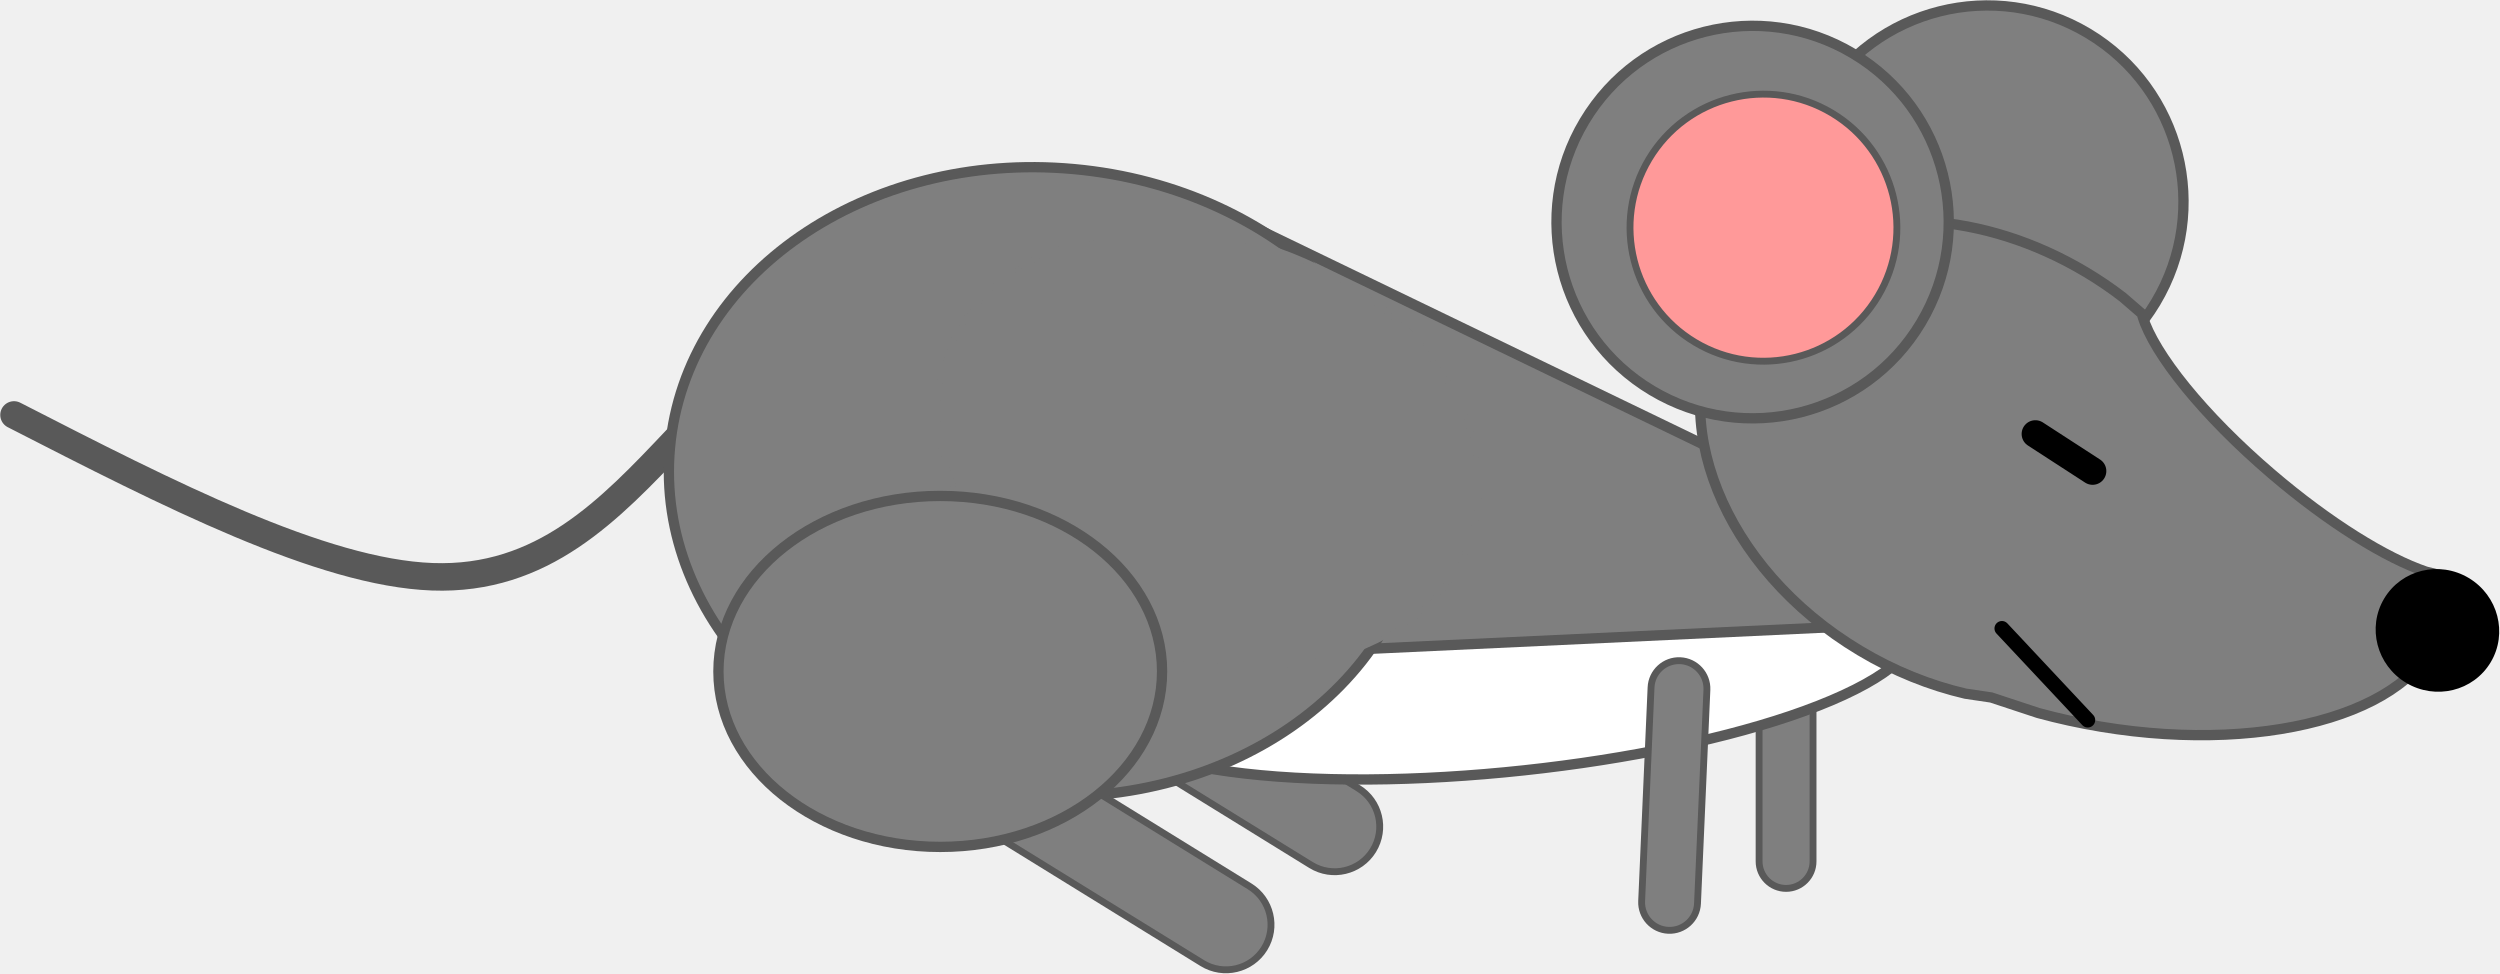
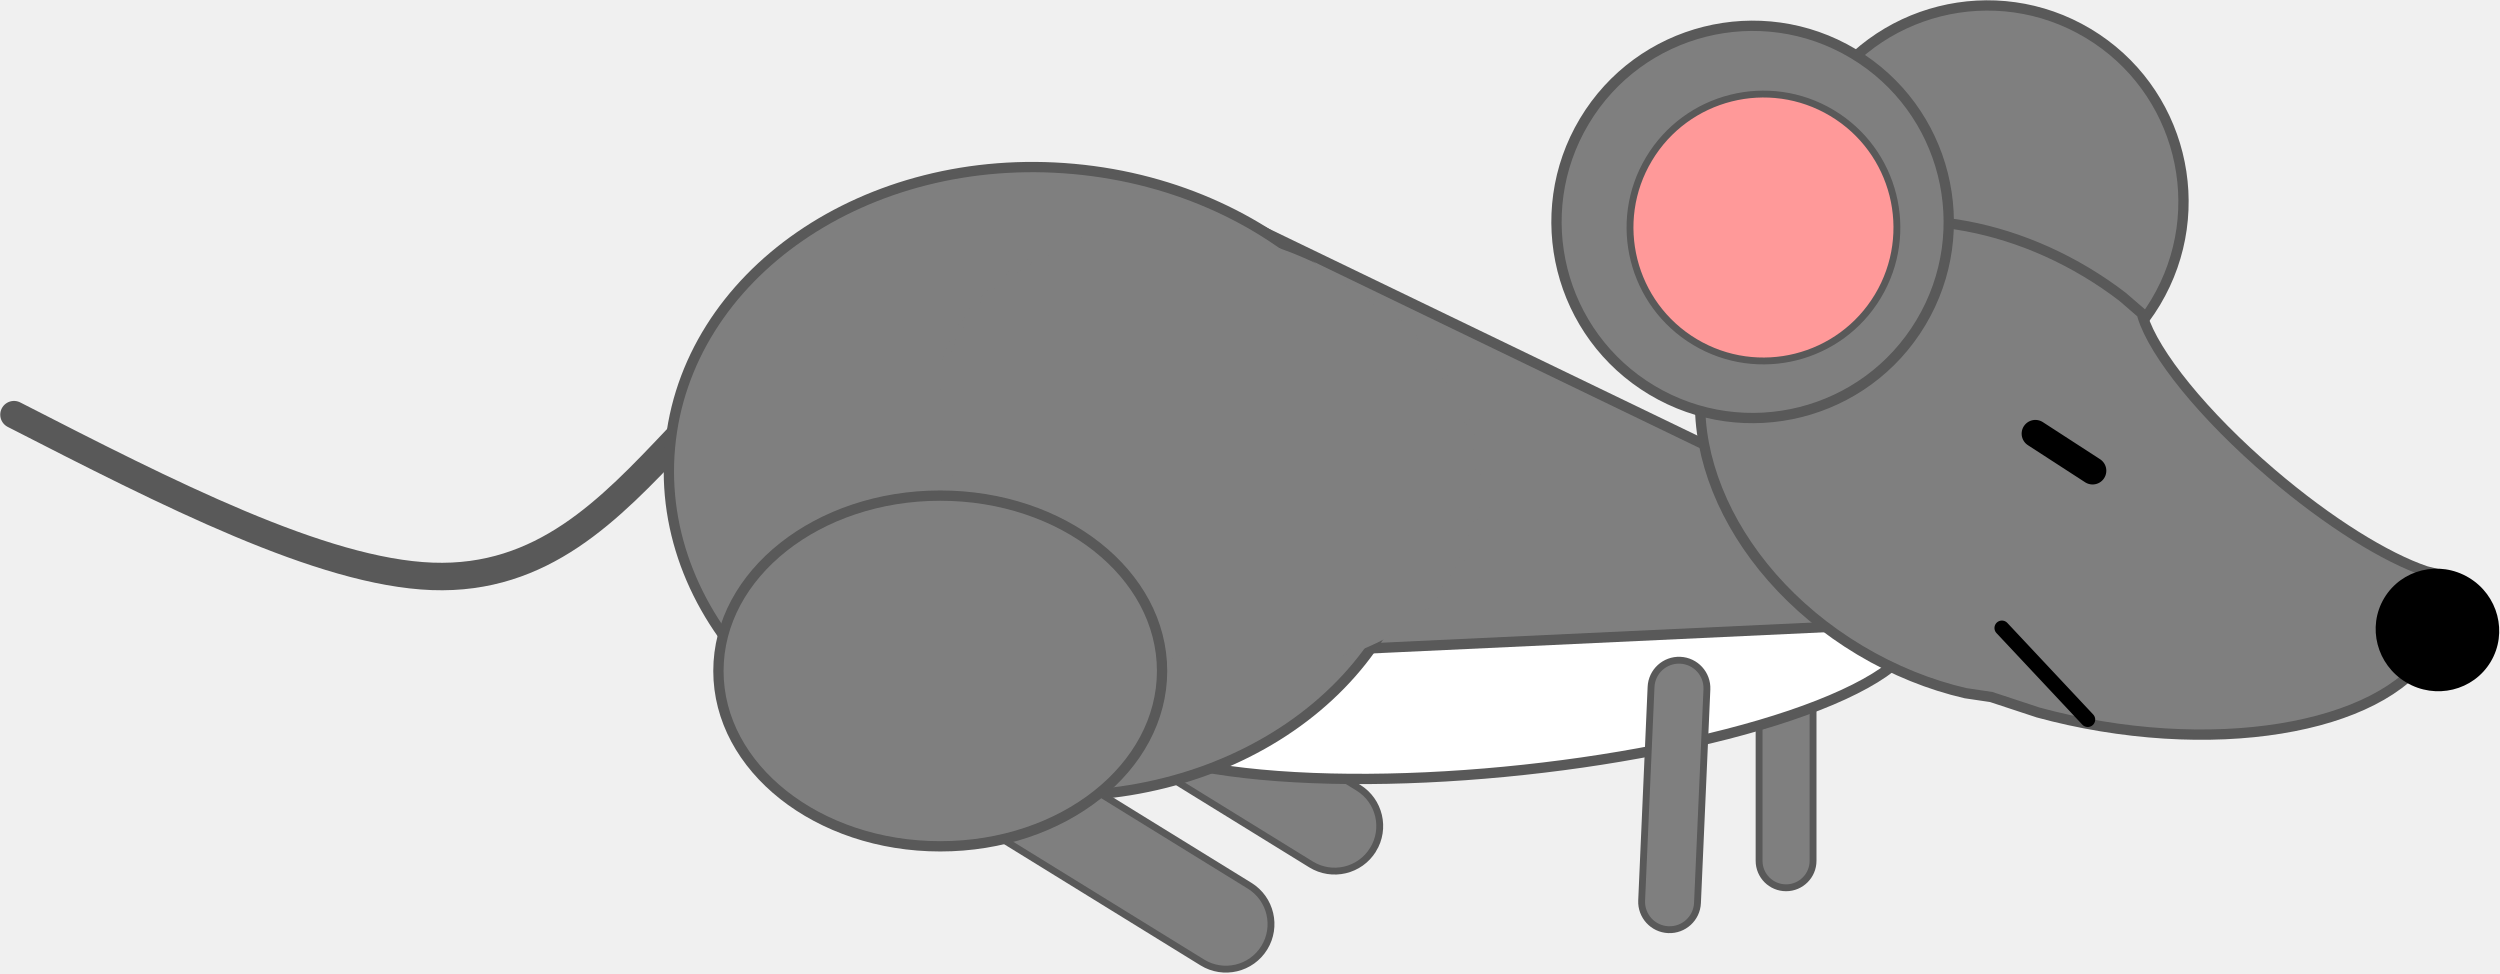
- <svg xmlns="http://www.w3.org/2000/svg" width="250px" height="px" viewBox="0 0 249 97" version="1.1">
-   <g id="surface1">
-     <path style="fill:none;stroke-width:27.5;stroke-linecap:round;stroke-linejoin:miter;stroke:rgb(34.902%,34.902%,34.902%);stroke-opacity:1;stroke-miterlimit:8;" d="M 1789.997 1551.422 C 1723.035 1622.181 1656.073 1692.901 1545.583 1688.822 C 1435.092 1684.743 1281.032 1605.864 1127.013 1526.986 " transform="matrix(0.0995204,0,0,0.0995893,-110.7662,-110.7433)" />
-     <path style="fill-rule:evenodd;fill:rgb(49.804%,49.804%,49.804%);fill-opacity:1;stroke-width:6.875;stroke-linecap:butt;stroke-linejoin:miter;stroke:rgb(34.902%,34.902%,34.902%);stroke-opacity:1;stroke-miterlimit:8;" d="M 2049.091 1692.156 C 2062.162 1670.975 2089.951 1664.386 2111.147 1677.447 L 2472.411 1900.355 C 2493.606 1913.416 2500.2 1941.187 2487.13 1962.406 C 2474.059 1983.587 2446.27 1990.177 2425.074 1977.115 L 2063.771 1754.247 C 2042.576 1741.146 2036.021 1713.376 2049.091 1692.156 Z M 2049.091 1692.156 " transform="matrix(0.0995204,0,0,0.0995893,-110.7662,-110.7433)" />
-     <path style="fill-rule:evenodd;fill:rgb(49.804%,49.804%,49.804%);fill-opacity:1;stroke-width:6.875;stroke-linecap:butt;stroke-linejoin:miter;stroke:rgb(34.902%,34.902%,34.902%);stroke-opacity:1;stroke-miterlimit:8;" d="M 2873.514 1765.504 C 2873.514 1750.599 2885.603 1738.518 2900.519 1738.518 C 2915.395 1738.518 2927.484 1750.599 2927.484 1765.504 L 2927.484 1973.507 C 2927.484 1988.412 2915.395 2000.493 2900.519 2000.493 C 2885.603 2000.493 2873.514 1988.412 2873.514 1973.507 Z M 2873.514 1765.504 " transform="matrix(0.0995204,0,0,0.0995893,-110.7662,-110.7433)" />
-     <path style="fill-rule:evenodd;fill:rgb(100%,100%,100%);fill-opacity:1;stroke-width:10.312;stroke-linecap:butt;stroke-linejoin:miter;stroke:rgb(34.902%,34.902%,34.902%);stroke-opacity:1;stroke-miterlimit:8;" d="M 2853.692 1675.525 C 3038.995 1689.332 3085.704 1748.246 2958.021 1807.081 C 2830.377 1865.956 2576.661 1902.473 2391.358 1888.666 C 2206.094 1874.859 2159.386 1815.946 2287.029 1757.071 C 2296.96 1752.482 2307.793 1748.01 2319.49 1743.617 Z M 2853.692 1675.525 " transform="matrix(0.0995204,0,0,0.0995893,-110.7662,-110.7433)" />
-     <path style="fill-rule:evenodd;fill:rgb(49.804%,49.804%,49.804%);fill-opacity:1;stroke-width:10.312;stroke-linecap:butt;stroke-linejoin:miter;stroke:rgb(34.902%,34.902%,34.902%);stroke-opacity:1;stroke-miterlimit:8;" d="M 2326.751 1319.493 L 3174.175 1728.595 L 2274.862 1770.682 Z M 2326.751 1319.493 " transform="matrix(0.0995204,0,0,0.0995893,-110.7662,-110.7433)" />
-     <path style="fill-rule:evenodd;fill:rgb(49.804%,49.804%,49.804%);fill-opacity:1;stroke-width:10.312;stroke-linecap:butt;stroke-linejoin:miter;stroke:rgb(34.902%,34.902%,34.902%);stroke-opacity:1;stroke-miterlimit:8;" d="M 1783.521 1559.659 C 1799.26 1386.918 1980.206 1262.187 2187.686 1281.093 C 2395.165 1299.999 2550.598 1455.363 2534.859 1628.143 C 2519.119 1800.884 2338.173 1925.615 2130.694 1906.709 C 1923.214 1887.803 1767.781 1732.439 1783.521 1559.659 Z M 1783.521 1559.659 " transform="matrix(0.0995204,0,0,0.0995893,-110.7662,-110.7433)" />
-     <path style="fill-rule:evenodd;fill:rgb(49.804%,49.804%,49.804%);fill-opacity:1;stroke-width:6.875;stroke-linecap:butt;stroke-linejoin:miter;stroke:rgb(34.902%,34.902%,34.902%);stroke-opacity:1;stroke-miterlimit:8;" d="M 1940.288 1790.254 C 1953.359 1769.073 1981.148 1762.484 2002.344 1775.585 L 2363.607 1998.453 C 2384.803 2011.514 2391.397 2039.324 2378.327 2060.505 C 2365.256 2081.685 2337.466 2088.275 2316.271 2075.214 L 1954.968 1852.345 C 1933.772 1839.244 1927.218 1811.474 1940.288 1790.254 Z M 1940.288 1790.254 " transform="matrix(0.0995204,0,0,0.0995893,-110.7662,-110.7433)" />
-     <path style="fill-rule:evenodd;fill:rgb(49.804%,49.804%,49.804%);fill-opacity:1;stroke-width:6.875;stroke-linecap:butt;stroke-linejoin:miter;stroke:rgb(34.902%,34.902%,34.902%);stroke-opacity:1;stroke-miterlimit:8;" d="M 2765.378 1799.472 C 2766.045 1784.057 2779.116 1772.094 2794.542 1772.76 C 2810.006 1773.466 2821.939 1786.528 2821.271 1801.943 L 2811.851 2015.711 C 2811.145 2031.126 2798.113 2043.089 2782.688 2042.423 C 2767.223 2041.756 2755.291 2028.655 2755.958 2013.24 Z M 2765.378 1799.472 " transform="matrix(0.0995204,0,0,0.0995893,-110.7662,-110.7433)" />
-     <path style="fill-rule:evenodd;fill:rgb(49.804%,49.804%,49.804%);fill-opacity:1;stroke-width:4.583;stroke-linecap:butt;stroke-linejoin:miter;stroke:rgb(49.804%,49.804%,49.804%);stroke-opacity:1;stroke-miterlimit:8;" d="M 2060.278 1468.856 C 2098.704 1359.226 2247.151 1311.491 2391.829 1362.246 C 2536.507 1412.963 2622.623 1542.989 2584.157 1652.619 C 2545.692 1762.249 2397.245 1809.984 2252.606 1759.228 C 2107.928 1708.473 2021.812 1578.486 2060.278 1468.856 Z M 2060.278 1468.856 " transform="matrix(0.0995204,0,0,0.0995893,-110.7662,-110.7433)" />
-     <path style="fill-rule:evenodd;fill:rgb(49.804%,49.804%,49.804%);fill-opacity:1;stroke-width:10.312;stroke-linecap:butt;stroke-linejoin:miter;stroke:rgb(34.902%,34.902%,34.902%);stroke-opacity:1;stroke-miterlimit:8;" d="M 1831.995 1783.508 C 1831.995 1686.586 1931.378 1607.982 2053.998 1607.982 C 2176.617 1607.982 2276 1686.586 2276 1783.508 C 2276 1880.429 2176.617 1958.994 2053.998 1958.994 C 1931.378 1958.994 1831.995 1880.429 1831.995 1783.508 Z M 1831.995 1783.508 " transform="matrix(0.0995204,0,0,0.0995893,-110.7662,-110.7433)" />
-     <path style="fill-rule:evenodd;fill:rgb(49.804%,49.804%,49.804%);fill-opacity:1;stroke-width:10.312;stroke-linecap:butt;stroke-linejoin:miter;stroke:rgb(34.902%,34.902%,34.902%);stroke-opacity:1;stroke-miterlimit:8;" d="M 2933.528 1212.962 C 2989.186 1119.962 3109.686 1089.682 3202.71 1145.301 C 3295.734 1200.959 3326.036 1321.493 3270.378 1414.492 C 3214.721 1507.531 3094.221 1537.811 3001.197 1482.153 C 2908.172 1426.534 2877.871 1306 2933.528 1212.962 Z M 2933.528 1212.962 " transform="matrix(0.0995204,0,0,0.0995893,-110.7662,-110.7433)" />
-     <path style="fill-rule:evenodd;fill:rgb(49.804%,49.804%,49.804%);fill-opacity:1;stroke-width:10.312;stroke-linecap:butt;stroke-linejoin:miter;stroke:rgb(34.902%,34.902%,34.902%);stroke-opacity:1;stroke-miterlimit:8;" d="M 3010.578 1333.143 C 3021.058 1332.672 3031.695 1332.79 3042.528 1333.496 C 3094.378 1336.83 3149.329 1353.539 3200.826 1384.329 C 3213.7 1392.017 3225.907 1400.333 3237.369 1409.158 L 3256.915 1426.024 L 3257.269 1428.417 C 3268.691 1465.954 3317.95 1527.495 3386.6 1586.095 C 3443.788 1634.929 3500.898 1670.152 3540.816 1683.684 L 3549.333 1685.802 L 3555.849 1709.454 C 3556.909 1717.651 3556.83 1725.81 3555.496 1733.968 C 3541.091 1820.613 3388.916 1867.564 3215.584 1838.774 C 3193.918 1835.165 3172.958 1830.576 3152.862 1825.085 L 3105.8 1809.552 L 3080.051 1805.748 C 3044.608 1797.511 3008.733 1783.272 2974.428 1762.719 C 2837.168 1680.624 2776.565 1529.339 2839.052 1424.808 C 2873.279 1367.659 2937.179 1336.359 3010.578 1333.143 Z M 3010.578 1333.143 " transform="matrix(0.0995204,0,0,0.0995893,-110.7662,-110.7433)" />
-     <path style="fill-rule:evenodd;fill:rgb(49.804%,49.804%,49.804%);fill-opacity:1;stroke-width:10.312;stroke-linecap:butt;stroke-linejoin:miter;stroke:rgb(34.902%,34.902%,34.902%);stroke-opacity:1;stroke-miterlimit:8;" d="M 2698.613 1233.358 C 2754.231 1140.319 2874.77 1110.039 2967.794 1165.697 C 3060.819 1221.316 3091.081 1341.85 3035.463 1434.849 C 2979.805 1527.888 2859.266 1558.168 2766.242 1502.51 C 2673.257 1446.891 2642.955 1326.357 2698.613 1233.358 Z M 2698.613 1233.358 " transform="matrix(0.0995204,0,0,0.0995893,-110.7662,-110.7433)" />
-     <path style="fill-rule:evenodd;fill:rgb(100%,60%,60%);fill-opacity:1;stroke-width:6.875;stroke-linecap:butt;stroke-linejoin:miter;stroke:rgb(34.902%,34.902%,34.902%);stroke-opacity:1;stroke-miterlimit:8;" d="M 2763.259 1271.13 C 2801.136 1207.862 2883.13 1187.231 2946.442 1225.082 C 3009.714 1262.972 3030.321 1344.988 2992.483 1408.256 C 2954.606 1471.563 2872.611 1492.155 2809.3 1454.304 C 2746.028 1416.414 2725.421 1334.437 2763.259 1271.13 Z M 2763.259 1271.13 " transform="matrix(0.0995204,0,0,0.0995893,-110.7662,-110.7433)" />
-     <path style=" stroke:none;fill-rule:evenodd;fill:rgb(0%,0%,0%);fill-opacity:1;" d="M 237.465 59.613 C 239.188 56.73 242.961 55.816 245.891 57.57 C 248.816 59.324 249.797 63.082 248.07 65.965 C 246.348 68.844 242.578 69.762 239.648 68.008 C 236.719 66.254 235.742 62.496 237.465 59.613 Z M 237.465 59.613 " />
-     <path style="fill:none;stroke-width:27.5;stroke-linecap:round;stroke-linejoin:miter;stroke:rgb(0%,0%,0%);stroke-opacity:1;stroke-miterlimit:8;" d="M 3149.996 1546.009 L 3207.263 1583.114 " transform="matrix(0.0995204,0,0,0.0995893,-110.7662,-110.7433)" />
-     <path style="fill:none;stroke-width:14.896;stroke-linecap:round;stroke-linejoin:miter;stroke:rgb(0%,0%,0%);stroke-opacity:1;stroke-miterlimit:8;" d="M 3116.515 1740.519 L 3202.435 1832.145 " transform="matrix(0.0995204,0,0,0.0995893,-110.7662,-110.7433)" />
+ <svg xmlns="http://www.w3.org/2000/svg" width="2502" height="974" overflow="hidden">
+   <defs>
+     <clipPath id="clip0">
+       <rect x="1113" y="1112" width="2502" height="974" />
+     </clipPath>
+   </defs>
+   <g clip-path="url(#clip0)" transform="translate(-1113 -1112)">
+     <path d="M1790 1551.43C1723.04 1622.17 1656.08 1692.9 1545.58 1688.83 1435.08 1684.76 1281.04 1605.88 1127 1527" stroke="#595959" stroke-width="27.5" stroke-linecap="round" stroke-miterlimit="8" fill="none" fill-rule="evenodd" />
+     <path d="M2049.08 1692.17C2062.16 1670.97 2089.94 1664.38 2111.14 1677.46L2472.42 1900.34C2493.62 1913.42 2500.2 1941.2 2487.13 1962.4L2487.12 1962.4C2474.05 1983.6 2446.26 1990.18 2425.06 1977.1L2063.79 1754.23C2042.59 1741.15 2036.01 1713.36 2049.08 1692.16Z" stroke="#595959" stroke-width="6.875" stroke-miterlimit="8" fill="#7F7F7F" fill-rule="evenodd" />
+     <path d="M2873.5 1765.5C2873.5 1750.59 2885.59 1738.5 2900.5 1738.5L2900.5 1738.5C2915.41 1738.5 2927.5 1750.59 2927.5 1765.5L2927.5 1973.5C2927.5 1988.41 2915.41 2000.5 2900.5 2000.5L2900.5 2000.5C2885.59 2000.5 2873.5 1988.41 2873.5 1973.5Z" stroke="#595959" stroke-width="6.875" stroke-miterlimit="8" fill="#7F7F7F" fill-rule="evenodd" />
+     <path d="M2853.69 1675.51C3038.98 1689.32 3085.69 1748.24 2958.02 1807.1 2830.36 1865.96 2576.66 1902.48 2391.37 1888.66 2206.09 1874.85 2159.38 1815.93 2287.04 1757.07 2296.97 1752.5 2307.8 1748 2319.49 1743.6Z" stroke="#595959" stroke-width="10.312" stroke-miterlimit="8" fill="#FFFFFF" fill-rule="evenodd" />
+     <path d="M2326.75 1319.5 3174.16 1728.61 2274.88 1770.7Z" stroke="#595959" stroke-width="10.312" stroke-miterlimit="8" fill="#7F7F7F" fill-rule="evenodd" />
+     <path d="M1783.51 1559.66C1799.25 1386.9 1980.21 1262.18 2187.69 1281.09 2395.17 1300 2550.6 1455.37 2534.86 1628.13 2519.11 1800.89 2338.16 1925.61 2130.68 1906.7 1923.2 1887.79 1767.77 1732.42 1783.51 1559.66Z" stroke="#595959" stroke-width="10.312" stroke-miterlimit="8" fill="#7F7F7F" fill-rule="evenodd" />
+     <path d="M1940.27 1790.27C1953.35 1769.07 1981.14 1762.49 2002.33 1775.57L2363.61 1998.45C2384.81 2011.52 2391.39 2039.31 2378.32 2060.51L2378.32 2060.51C2365.24 2081.7 2337.45 2088.29 2316.26 2075.21L1954.98 1852.33C1933.78 1839.25 1927.2 1811.47 1940.27 1790.27Z" stroke="#595959" stroke-width="6.875" stroke-miterlimit="8" fill="#7F7F7F" fill-rule="evenodd" />
+     <path d="M2765.38 1799.48C2766.06 1784.04 2779.12 1772.09 2794.56 1772.77L2794.56 1772.77C2809.99 1773.45 2821.95 1786.51 2821.27 1801.94L2811.84 2015.71C2811.16 2031.14 2798.1 2043.1 2782.67 2042.42L2782.67 2042.42C2767.23 2041.74 2755.28 2028.67 2755.96 2013.24Z" stroke="#595959" stroke-width="6.875" stroke-miterlimit="8" fill="#7F7F7F" fill-rule="evenodd" />
+     <path d="M2060.27 1468.86C2098.72 1359.23 2247.17 1311.49 2391.84 1362.24 2536.51 1412.98 2622.61 1542.98 2584.16 1652.61 2545.71 1762.24 2397.26 1809.97 2252.59 1759.23 2107.93 1708.49 2021.82 1578.49 2060.27 1468.86Z" stroke="#7F7F7F" stroke-width="4.583" stroke-miterlimit="8" fill="#7F7F7F" fill-rule="evenodd" />
+     <path d="M1832 1783.5C1832 1686.57 1931.39 1608 2054 1608 2176.61 1608 2276 1686.57 2276 1783.5 2276 1880.43 2176.61 1959 2054 1959 1931.39 1959 1832 1880.43 1832 1783.5Z" stroke="#595959" stroke-width="10.312" stroke-miterlimit="8" fill="#7F7F7F" fill-rule="evenodd" />
+     <path d="M2933.53 1212.98C2989.18 1119.97 3109.7 1089.67 3202.72 1145.32 3295.74 1200.97 3326.03 1321.49 3270.38 1414.5 3214.73 1507.52 3094.21 1537.82 3001.2 1482.17 2908.18 1426.52 2877.88 1306 2933.53 1212.98Z" stroke="#595959" stroke-width="10.312" stroke-miterlimit="8" fill="#7F7F7F" fill-rule="evenodd" />
+     <path d="M3010.56 1333.14C3021.04 1332.68 3031.71 1332.79 3042.52 1333.49 3094.39 1336.82 3149.34 1353.52 3200.82 1384.31 3213.69 1392.01 3225.89 1400.32 3237.37 1409.14L3256.9 1426.02 3257.26 1428.43C3268.7 1465.96 3317.96 1527.51 3386.59 1586.11 3443.78 1634.94 3500.89 1670.17 3540.83 1683.68L3549.35 1685.82 3555.83 1709.45C3556.91 1717.64 3556.82 1725.82 3555.48 1733.95 3541.08 1820.62 3388.91 1867.55 3215.58 1838.77 3193.92 1835.17 3172.94 1830.56 3152.86 1825.08L3105.79 1809.56 3080.07 1805.74C3044.61 1797.53 3008.75 1783.26 2974.43 1762.73 2837.16 1680.61 2776.55 1529.32 2839.07 1424.82 2873.26 1367.67 2937.19 1336.36 3010.56 1333.14Z" stroke="#595959" stroke-width="10.312" stroke-miterlimit="8" fill="#7F7F7F" fill-rule="evenodd" />
+     <path d="M2698.6 1233.34C2754.25 1140.32 2874.76 1110.03 2967.78 1165.68 3060.8 1221.33 3091.09 1341.84 3035.45 1434.86 2979.8 1527.88 2859.28 1558.17 2766.26 1502.52 2673.24 1446.88 2642.95 1326.36 2698.6 1233.34Z" stroke="#595959" stroke-width="10.312" stroke-miterlimit="8" fill="#7F7F7F" fill-rule="evenodd" />
+     <path d="M2763.27 1271.14C2801.14 1207.85 2883.14 1187.23 2946.43 1225.1 3009.72 1262.96 3030.33 1344.97 2992.47 1408.26 2954.61 1471.55 2872.6 1492.16 2809.31 1454.3 2746.02 1416.43 2725.41 1334.43 2763.27 1271.14Z" stroke="#595959" stroke-width="6.875" stroke-miterlimit="8" fill="#FF9999" fill-rule="evenodd" />
+     <path d="M3499.1 1710.59C3516.42 1681.65 3554.31 1672.46 3583.74 1690.07 3613.17 1707.67 3622.99 1745.41 3605.67 1774.35 3588.36 1803.29 3550.46 1812.48 3521.04 1794.88 3491.61 1777.27 3481.79 1739.54 3499.1 1710.59Z" fill-rule="evenodd" />
+     <path d="M3150 1546 3207.26 1583.11" stroke="#000000" stroke-width="27.5" stroke-linecap="round" stroke-miterlimit="8" fill="none" fill-rule="evenodd" />
+     <path d="M3116.5 1740.5 3202.43 1832.14" stroke="#000000" stroke-width="14.896" stroke-linecap="round" stroke-miterlimit="8" fill="none" fill-rule="evenodd" />
  </g>
</svg>
